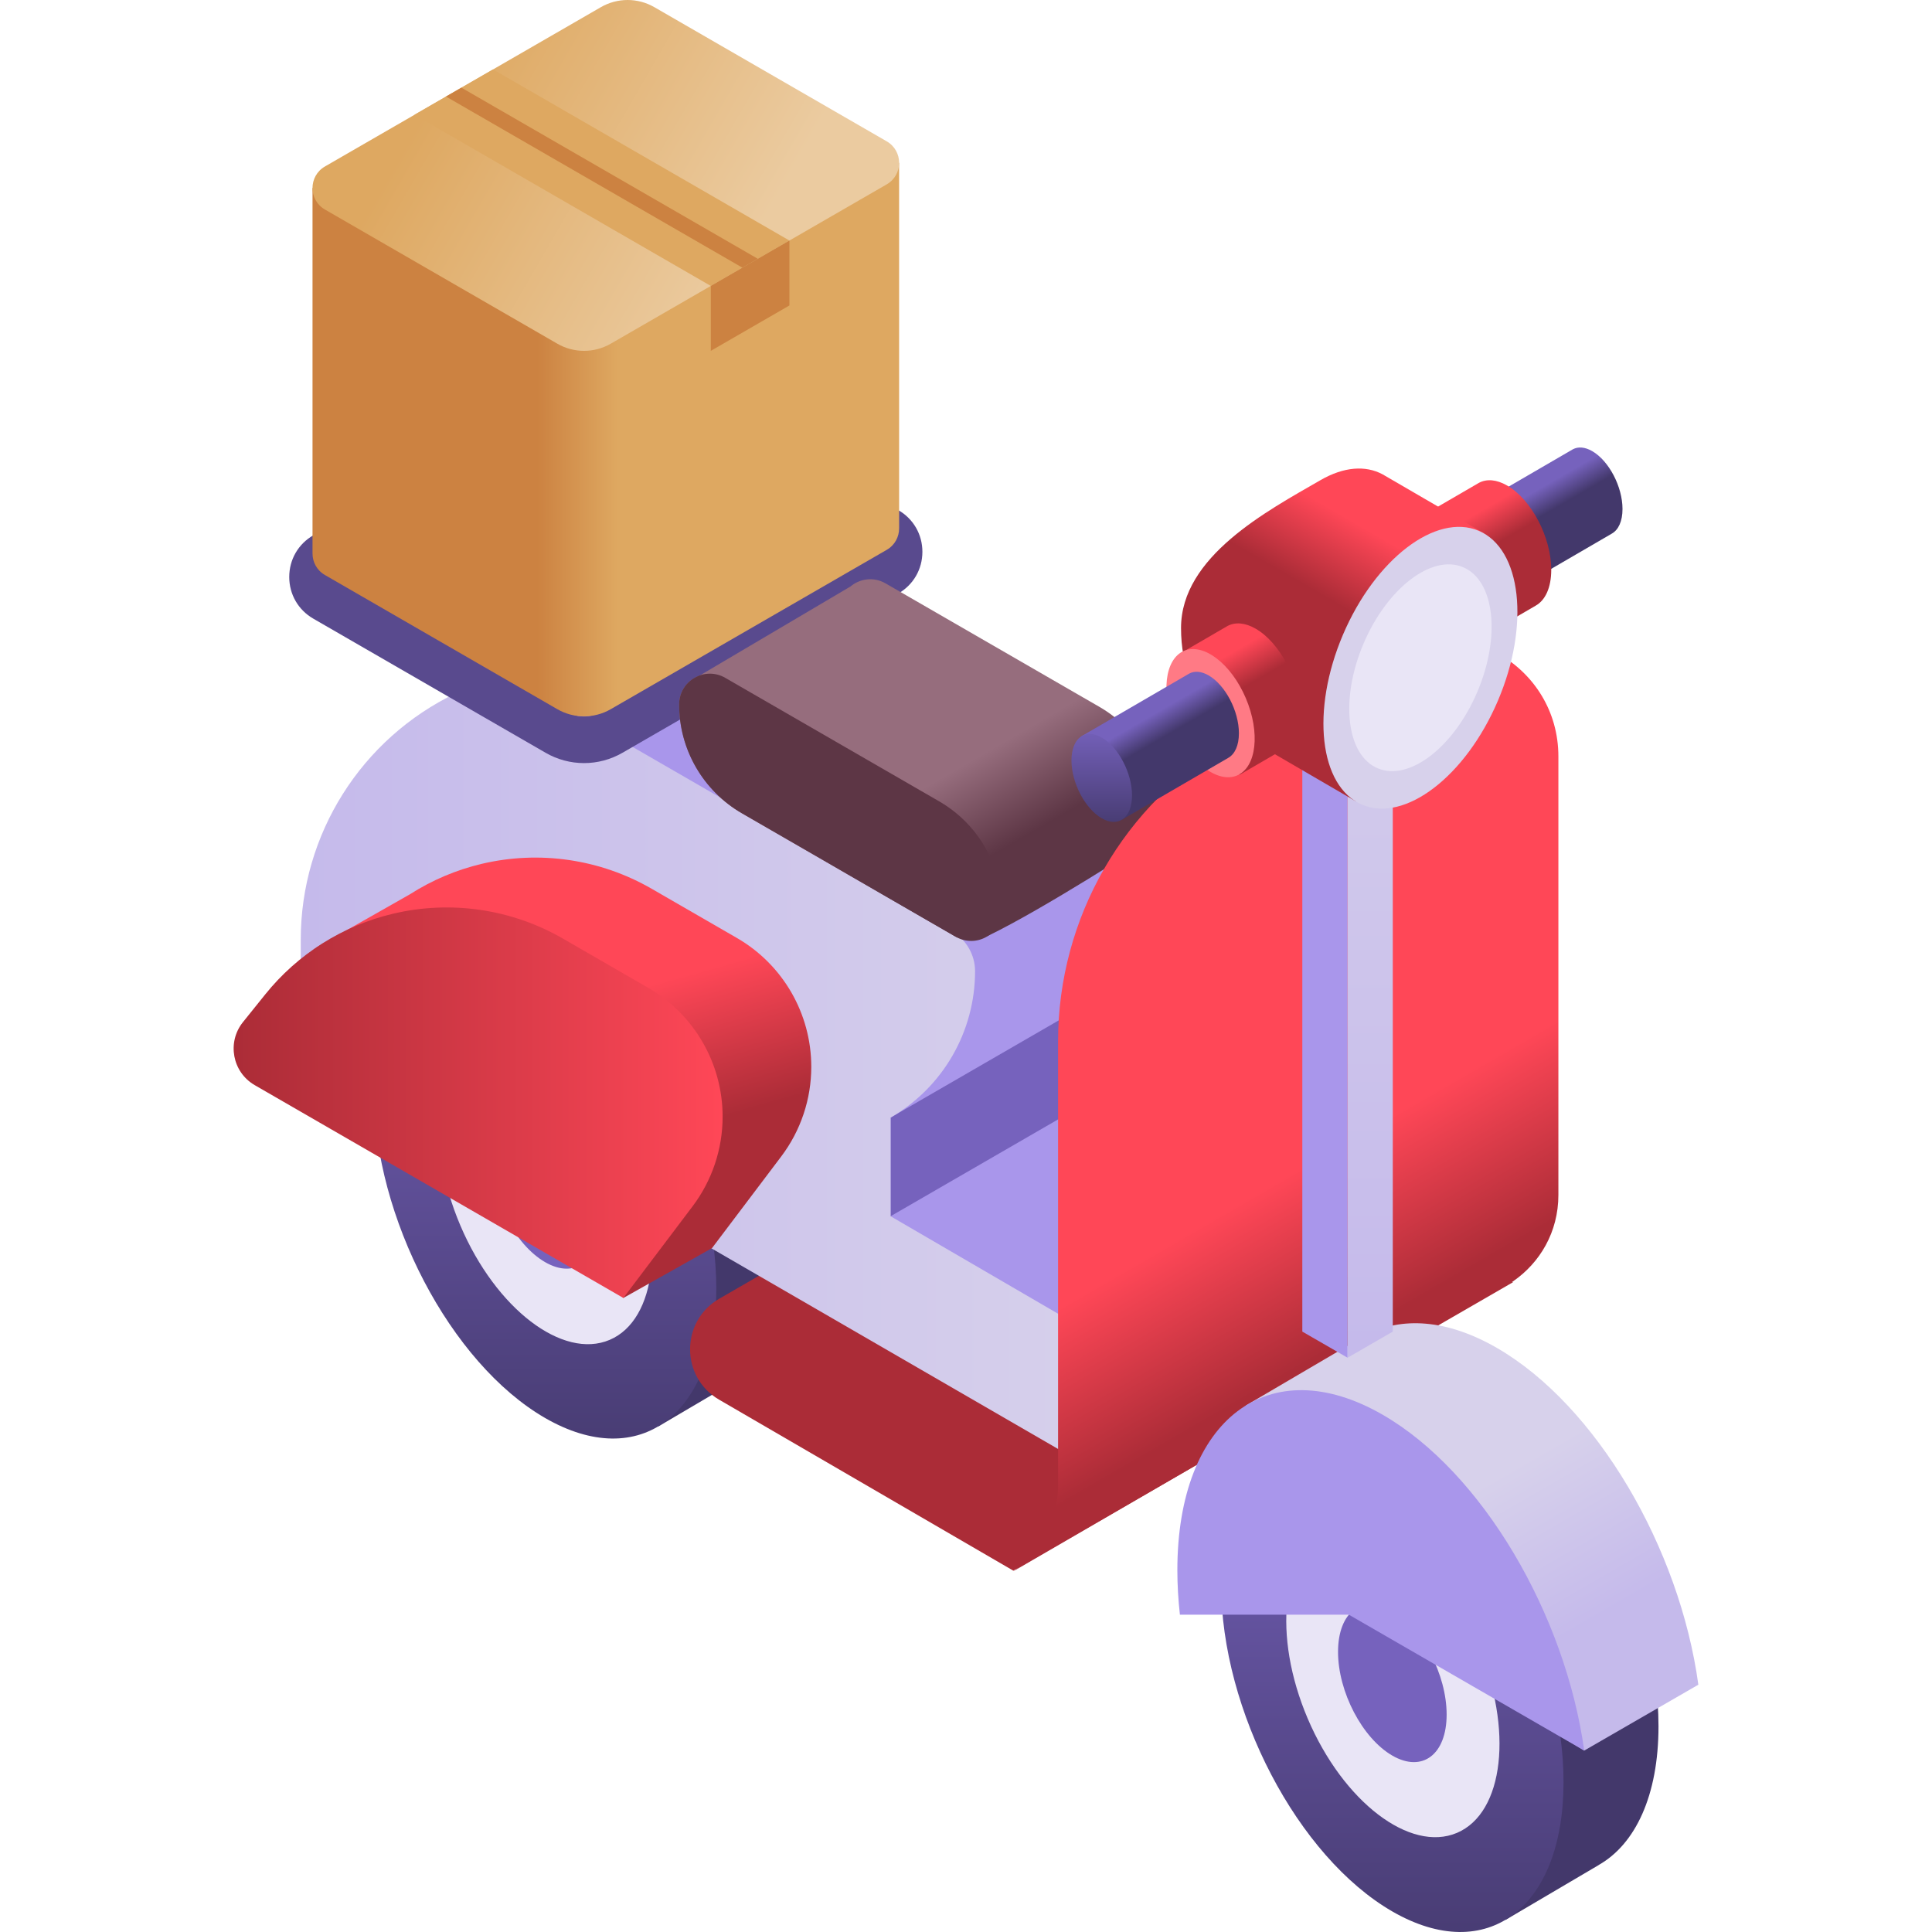
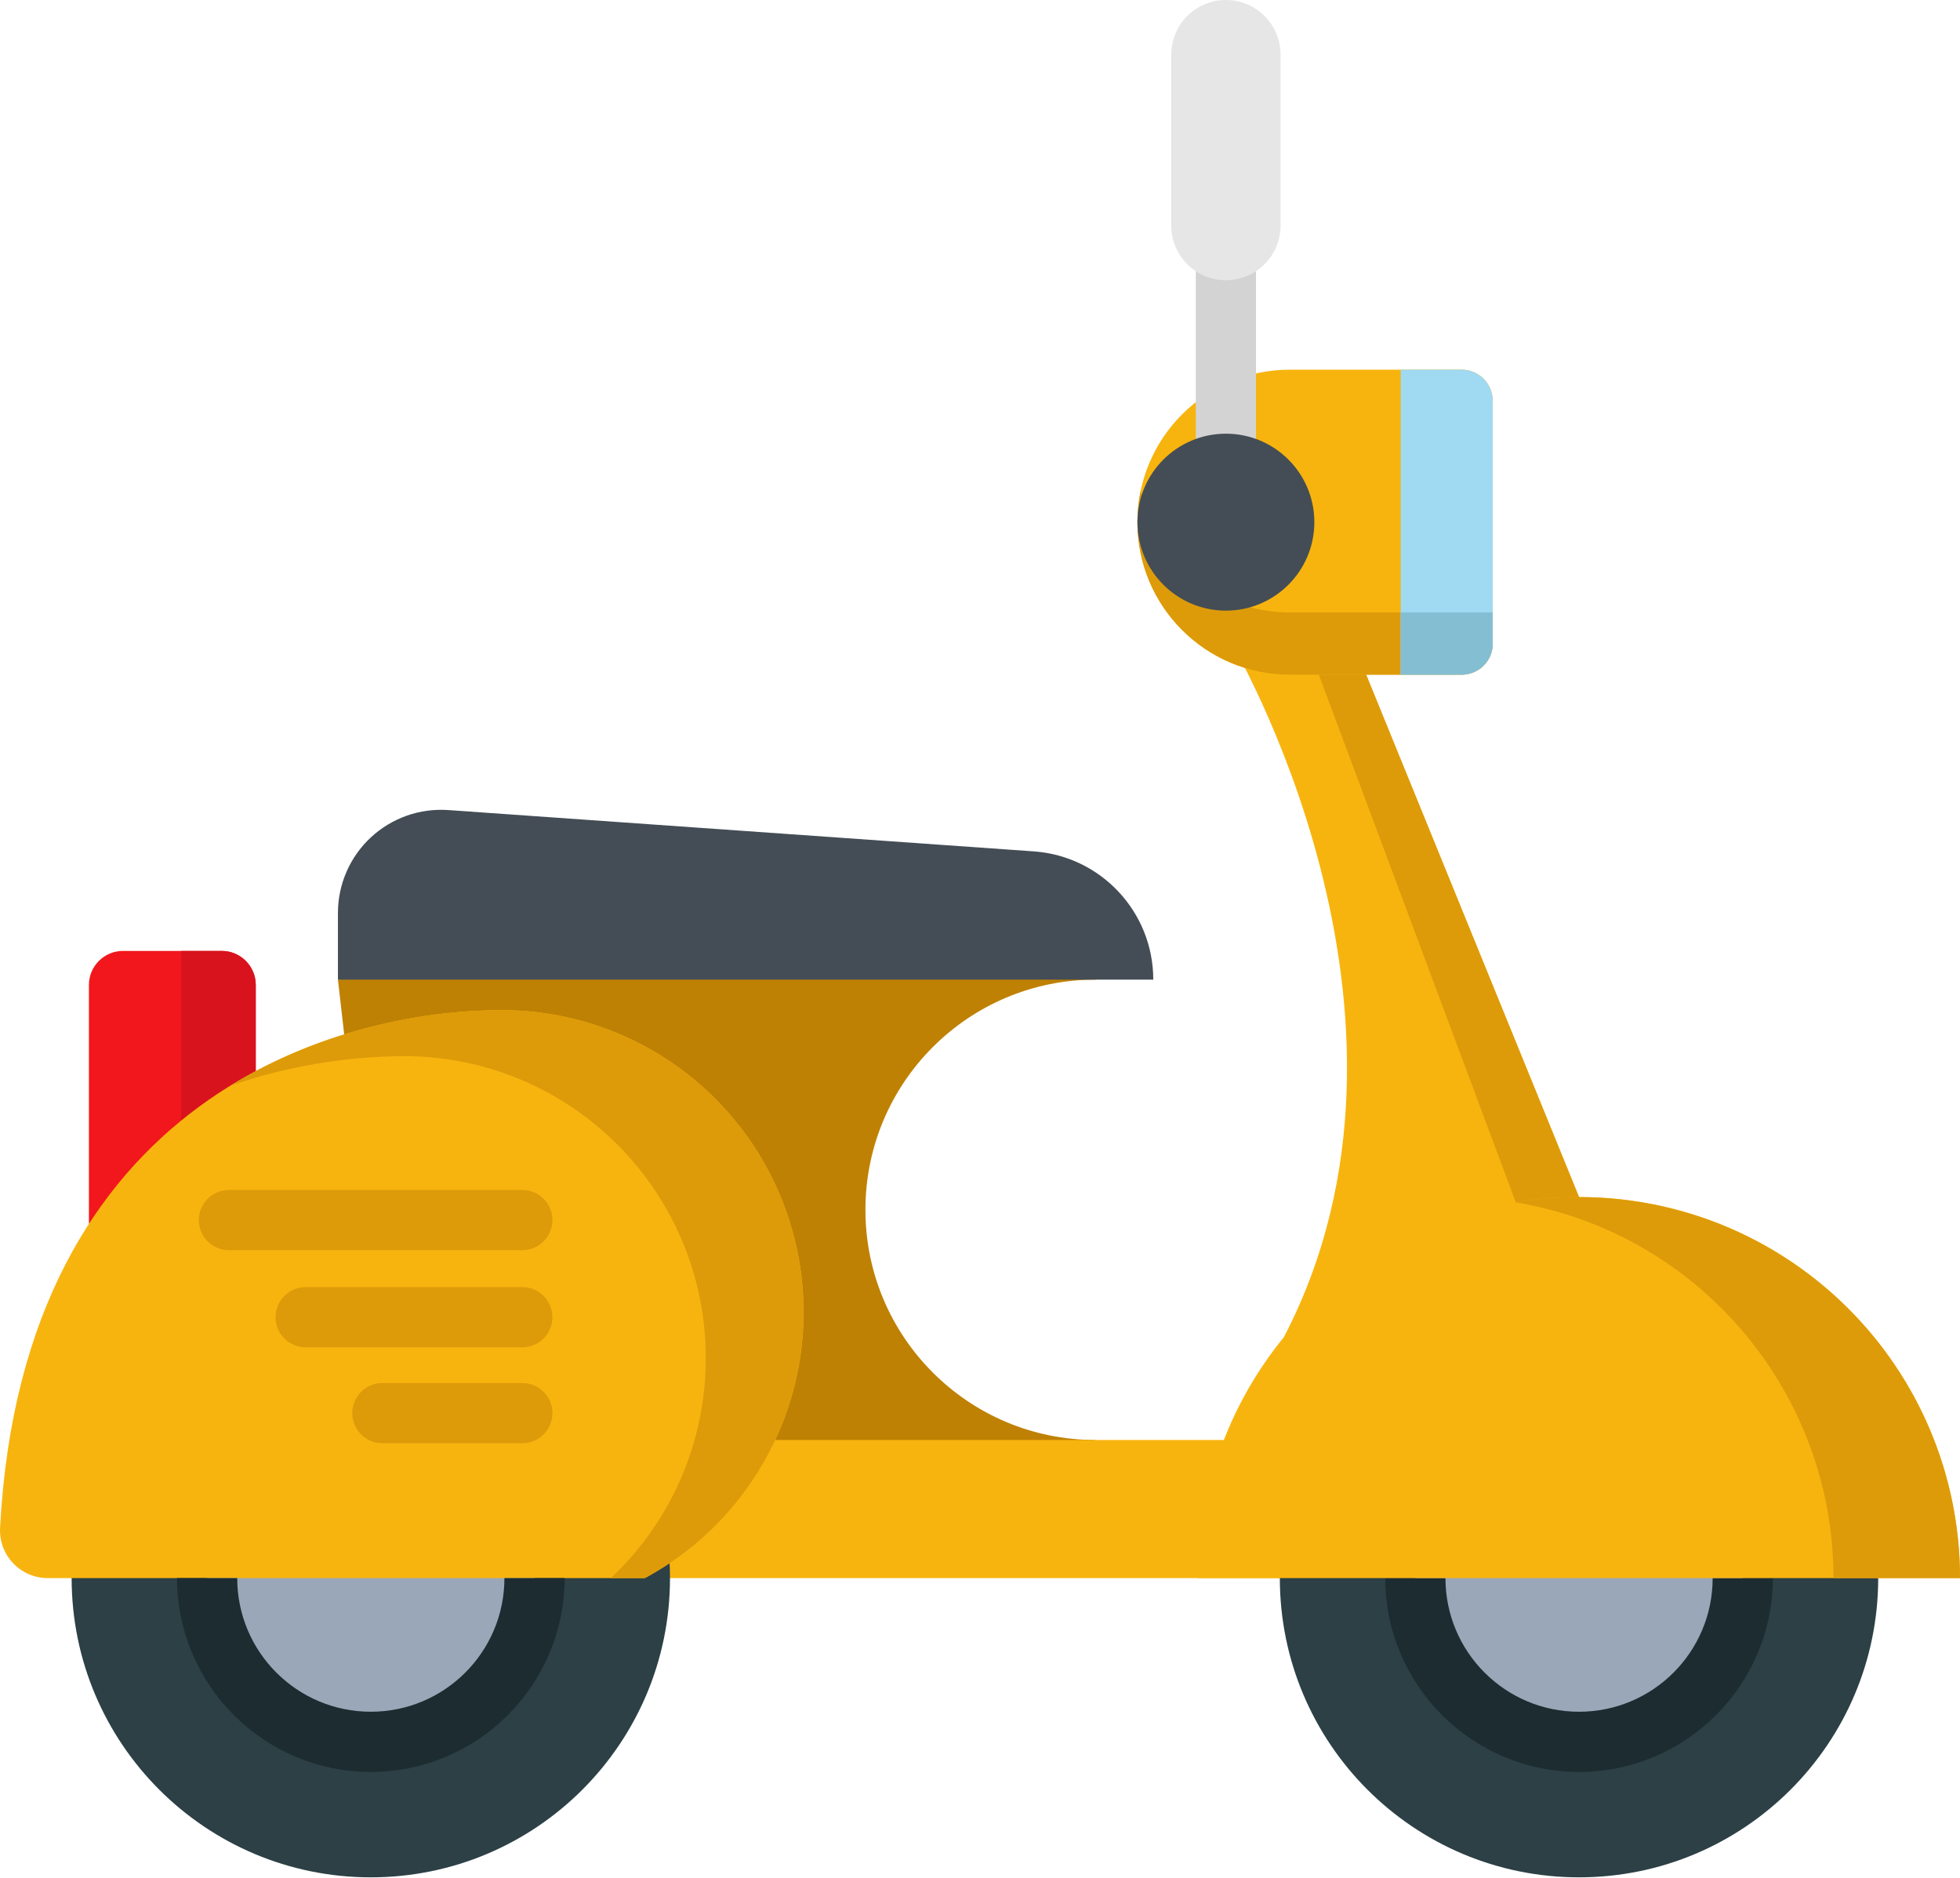
- <svg xmlns="http://www.w3.org/2000/svg" xmlns:xlink="http://www.w3.org/1999/xlink" id="Capa_1" enable-background="new 0 0 512 512" height="512" viewBox="0 0 512 512" width="512">
-   <linearGradient id="lg1">
-     <stop offset="0" stop-color="#43386b" />
-     <stop offset="1" stop-color="#7662bd" />
-   </linearGradient>
-   <linearGradient id="SVGID_1_" gradientTransform="matrix(-1 0 0 1 377.017 0)" gradientUnits="userSpaceOnUse" x1="208.055" x2="226.729" xlink:href="#lg1" y1="293.923" y2="261.578" />
-   <linearGradient id="SVGID_2_" gradientUnits="userSpaceOnUse" x1="144.462" x2="144.462" xlink:href="#lg1" y1="399.843" y2="236.152" />
-   <linearGradient id="lg2">
-     <stop offset="0" stop-color="#c5baeb" />
-     <stop offset="1" stop-color="#d7d1eb" />
-   </linearGradient>
-   <linearGradient id="SVGID_3_" gradientUnits="userSpaceOnUse" x1="79.701" x2="300.995" xlink:href="#lg2" y1="288.547" y2="288.547" />
-   <linearGradient id="SVGID_4_" gradientUnits="userSpaceOnUse" x1="142.35" x2="163.704" y1="116.497" y2="116.497">
-     <stop offset="0" stop-color="#cc8241" />
-     <stop offset="1" stop-color="#dea861" />
-   </linearGradient>
-   <linearGradient id="SVGID_5_" gradientUnits="userSpaceOnUse" x1="117.269" x2="197.242" y1="21.504" y2="67.676">
-     <stop offset="0" stop-color="#dea861" />
-     <stop offset="1" stop-color="#ebcba0" />
-   </linearGradient>
-   <linearGradient id="SVGID_6_" gradientUnits="userSpaceOnUse" x1="259.682" x2="247.411" y1="228.609" y2="207.355">
-     <stop offset="0" stop-color="#5d3645" />
-     <stop offset="1" stop-color="#966d7d" />
-   </linearGradient>
-   <linearGradient id="lg3">
-     <stop offset="0" stop-color="#ab2c37" />
-     <stop offset="1" stop-color="#ff4757" />
-   </linearGradient>
-   <linearGradient id="SVGID_7_" gradientUnits="userSpaceOnUse" x1="366.924" x2="344.013" xlink:href="#lg3" y1="349.503" y2="309.82" />
-   <linearGradient id="SVGID_8_" gradientTransform="matrix(-1 0 0 1 377.017 0)" gradientUnits="userSpaceOnUse" x1="-16.467" x2="2.207" xlink:href="#lg1" y1="424.694" y2="392.349" />
-   <linearGradient id="SVGID_9_" gradientUnits="userSpaceOnUse" x1="368.984" x2="368.984" xlink:href="#lg1" y1="530.614" y2="366.923" />
-   <linearGradient id="SVGID_10_" gradientUnits="userSpaceOnUse" x1="404.508" x2="381.55" xlink:href="#lg2" y1="439.75" y2="399.987" />
-   <linearGradient id="SVGID_11_" gradientUnits="userSpaceOnUse" x1="156.815" x2="146.123" xlink:href="#lg3" y1="306.034" y2="268.203" />
-   <linearGradient id="SVGID_12_" gradientUnits="userSpaceOnUse" x1="61.92" x2="191.503" xlink:href="#lg3" y1="292.231" y2="292.231" />
-   <linearGradient id="SVGID_13_" gradientUnits="userSpaceOnUse" x1="363.11" x2="363.11" xlink:href="#lg2" y1="357.669" y2="125.364" />
-   <linearGradient id="SVGID_14_" gradientTransform="matrix(-1 0 0 1 351.877 0)" gradientUnits="userSpaceOnUse" x1="-58.023" x2="-54.711" xlink:href="#lg1" y1="136.012" y2="130.277" />
-   <linearGradient id="SVGID_15_" gradientUnits="userSpaceOnUse" x1="393.632" x2="393.632" xlink:href="#lg1" y1="161.677" y2="132.719" />
-   <linearGradient id="SVGID_16_" gradientTransform="matrix(-1 0 0 1 351.877 0)" gradientUnits="userSpaceOnUse" x1="-44.607" x2="-39.797" xlink:href="#lg3" y1="144.138" y2="135.807" />
-   <linearGradient id="SVGID_17_" gradientUnits="userSpaceOnUse" x1="351.991" x2="362.563" xlink:href="#lg3" y1="158.724" y2="140.413" />
-   <linearGradient id="SVGID_18_" gradientTransform="matrix(-1 0 0 1 351.877 0)" gradientUnits="userSpaceOnUse" x1="22.036" x2="26.846" xlink:href="#lg3" y1="182.079" y2="173.748" />
-   <linearGradient id="SVGID_19_" gradientTransform="matrix(-1 0 0 1 351.877 0)" gradientUnits="userSpaceOnUse" x1="43.635" x2="46.946" xlink:href="#lg1" y1="195.446" y2="189.711" />
-   <linearGradient id="SVGID_20_" gradientUnits="userSpaceOnUse" x1="291.975" x2="291.975" xlink:href="#lg1" y1="221.111" y2="192.153" />
-   <g>
-     <g>
-       <path d="m114.24 252.741 26.427-15.507.001.003c7.858-4.164 17.951-3.571 28.963 2.787 25.055 14.466 45.366 53.274 45.366 86.682 0 18.366-6.148 31.259-15.839 36.758l.007.015-24.709 14.548z" fill="url(#SVGID_1_)" />
-       <path d="m99.095 289.104c0-33.407 20.311-48.762 45.367-34.297 25.055 14.466 45.367 53.274 45.367 86.682 0 33.407-20.311 48.762-45.367 34.296-25.055-14.466-45.367-53.274-45.367-86.681z" fill="url(#SVGID_2_)" />
-       <ellipse cx="144.462" cy="315.296" fill="#e9e5f6" rx="24.532" ry="43.363" transform="matrix(.92 -.392 .392 .92 -111.92 81.738)" />
-       <path d="m130.072 306.988c0-10.597 6.443-15.467 14.39-10.879 7.947 4.589 14.39 16.898 14.39 27.495 0 10.596-6.443 15.467-14.39 10.878-7.947-4.588-14.39-16.897-14.39-27.494z" fill="#7662bd" />
-     </g>
-     <path d="m268.549 416.248-77.938-45.296c-10.308-5.951-10.308-20.83 0-26.781l90.172-52.061c11.78-6.801 26.293-6.801 38.073 0l82.094 47.695z" fill="#ab2c37" />
-     <path d="m290.651 290.726v-26.143c13.853-7.998 22.387-22.778 22.387-38.774 0-4.368-2.331-8.404-6.113-10.588l-107.789-62.232c-7.228-4.173-16.047-4.516-23.578-.919-3.375 1.612-6.571 3.482-9.6 5.549l-45.036 26.04 115.094 138.656 64.98 73.594 54.636-31.589v-35.765z" fill="#a996eb" />
-     <path d="m290.651 264.583-54.636 31.589v26.143l54.636-31.589z" fill="#7662bd" />
-     <path d="m300.995 395.91-221.294-128.077v-18.801c0-27.912 16.034-53.342 41.22-65.373 7.531-3.597 16.35-3.253 23.578.919l107.789 62.232c3.783 2.184 6.113 6.22 6.113 10.588 0 15.996-8.533 30.776-22.386 38.774v26.143l64.98 37.829z" fill="url(#SVGID_3_)" />
-     <g>
-       <g>
-         <path d="m154.776 202.229c-3.563 0-7.077-.941-10.163-2.723l-61.583-35.555c-3.994-2.306-6.379-6.436-6.379-11.048s2.385-8.742 6.379-11.048l73.13-42.221c6.171-3.561 14.153-3.562 20.323 0l61.583 35.555c3.995 2.306 6.379 6.437 6.379 11.049-.001 4.612-2.385 8.741-6.379 11.047l-73.128 42.221c-3.086 1.782-6.6 2.723-10.162 2.723zm11.545-92.981c-1.4 0-2.78.37-3.993 1.07l-73.13 42.221c-.083.048-.211.122-.211.364 0 .243.128.316.211.364l61.583 35.555c2.425 1.399 5.561 1.4 7.988 0l73.128-42.221c.083-.048.211-.122.211-.364 0-.243-.128-.317-.211-.365l-61.583-35.555c-1.212-.699-2.593-1.069-3.993-1.069z" fill="#594a8e" />
-       </g>
-       <path d="m238.276 140.013v-96.856l-155.456 6.667v96.856c0 2.219 1.098 4.439 3.294 5.707l61.583 35.555c4.38 2.529 9.776 2.529 14.156 0l73.129-42.221c2.196-1.269 3.294-3.489 3.294-5.708z" fill="url(#SVGID_4_)" />
-       <path d="m86.115 44.117 73.129-42.221c4.38-2.529 9.776-2.529 14.156 0l61.583 35.555c4.393 2.536 4.393 8.876 0 11.412l-73.129 42.221c-4.38 2.529-9.776 2.529-14.156 0l-61.583-35.554c-4.393-2.536-4.393-8.876 0-11.413z" fill="url(#SVGID_5_)" />
-       <path d="m109.826 30.428 78.544 45.347 20.835-12.029-78.544-45.347z" fill="#dea861" />
-       <g fill="#cc8241">
-         <path d="m122.279 23.232 78.544 45.347-4.082 2.356-78.543-45.347z" />
-         <path d="m188.37 75.775v17.206l20.835-12.029v-17.206z" />
-       </g>
-     </g>
-     <g>
-       <path d="m308.004 216.17c0-11.902-6.35-22.899-16.656-28.85l-56.669-32.718c-3.221-1.859-6.908-1.226-9.386.895l-.012-.01-39.828 23.521c-1.023.36-1.967.916-2.776 1.639l-.046.027.007.006c-1.604 1.453-2.662 3.545-2.662 6.011 0 11.902 6.35 22.899 16.657 28.85l56.669 32.718c1.324.764 7.089.437 8.595-.29 14.778-7.136 41.606-24.53 41.606-24.53.282-.142.555-.3.82-.473l.161-.093-.009-.008c2.082-1.432 3.529-3.808 3.529-6.695z" fill="url(#SVGID_6_)" />
-       <path d="m253.303 248.259-56.669-32.718c-10.307-5.951-16.657-16.948-16.657-28.85 0-6.273 6.79-10.193 12.223-7.057l56.669 32.718c10.307 5.951 16.656 16.948 16.656 28.85 0 6.273-6.79 10.194-12.222 7.057z" fill="#5d3645" />
-     </g>
-     <path d="m366.026 173.436-39.927 23.17c-28.289 16.417-45.7 46.651-45.7 79.359v117.646c0 9.779-4.836 17.875-11.851 22.782l132.43-76.831c7.102-4.895 12.011-13.041 12.011-22.895v-116.187c0-24.101-26.117-39.141-46.963-27.044z" fill="url(#SVGID_7_)" />
-     <g>
-       <path d="m338.762 383.512 26.427-15.507.001.003c7.858-4.164 17.951-3.571 28.963 2.787 25.055 14.466 45.366 53.274 45.366 86.682 0 18.367-6.147 31.259-15.839 36.758l.007.015-24.709 14.548z" fill="url(#SVGID_8_)" />
-       <path d="m323.617 419.874c0-33.407 20.311-48.762 45.367-34.297 25.055 14.466 45.367 53.274 45.367 86.682 0 33.407-20.311 48.762-45.367 34.296-25.055-14.465-45.367-53.273-45.367-86.681z" fill="url(#SVGID_9_)" />
-       <ellipse cx="368.984" cy="446.067" fill="#e9e5f6" rx="24.532" ry="43.363" transform="matrix(.92 -.392 .392 .92 -145.196 180.09)" />
-       <path d="m354.594 437.759c0-10.596 6.443-15.467 14.39-10.879 7.947 4.589 14.39 16.898 14.39 27.495s-6.443 15.467-14.39 10.879c-7.947-4.589-14.39-16.899-14.39-27.495z" fill="#7662bd" />
-     </g>
-     <path d="m396.673 357.201c-13.218-7.631-25.332-8.343-34.764-3.345l-.001-.004-31.719 18.613 6.127 12.747c-1.245 5.376-1.922 11.392-1.922 18.012 0 2.663.115 5.355.324 8.065l85.117 52.633 30.244-17.46c-4.945-36.165-26.972-74-53.406-89.261z" fill="url(#SVGID_10_)" />
-     <path d="m357.467 427.913 62.368 36.009c-5.022-36.079-27.007-73.756-53.372-88.978-30.073-17.362-54.452 1.068-54.452 41.165 0 3.885.234 7.83.675 11.804z" fill="#a996eb" />
-     <path d="m195.286 248.573-22.583-13.039c-13.611-7.858-29.709-10.225-45.006-6.614-6.811 1.607-13.245 4.354-19.06 8.073l-24.931 14.16 4.909 5.591-8.914 11.089 37.817 21.833 47.679 54.308 23.495-13.216 18.341-24.283c5.169-6.843 7.965-15.185 7.965-23.761v-.001c-.001-14.083-7.515-27.097-19.712-34.14z" fill="url(#SVGID_11_)" />
-     <path d="m165.196 343.974 18.341-24.283c5.169-6.843 7.965-15.185 7.965-23.761 0-14.085-7.514-27.099-19.712-34.141l-22.583-13.038c-13.611-7.858-29.709-10.225-45.006-6.615-13.369 3.155-25.302 10.681-33.908 21.387l-5.902 7.342c-4.303 5.353-2.819 13.283 3.129 16.717z" fill="url(#SVGID_12_)" />
-     <path d="m345.126 352.885v-167.321l11.993 6.924v167.321z" fill="#a996eb" />
-     <path d="m357.119 192.488 11.982-6.918v167.321l-11.982 6.918z" fill="url(#SVGID_13_)" />
-     <g>
-       <g>
-         <path d="m388.285 135.654 28.545-16.593v.001c1.39-.737 3.176-.632 5.124.493 4.432 2.559 8.026 9.425 8.026 15.335 0 3.249-1.087 5.53-2.802 6.503l.001.003-28.241 16.423z" fill="url(#SVGID_14_)" />
-         <path d="m385.606 142.087c0-5.91 3.593-8.626 8.026-6.067 4.432 2.559 8.026 9.425 8.026 15.335s-3.593 8.626-8.026 6.067c-4.433-2.56-8.026-9.425-8.026-15.335z" fill="url(#SVGID_15_)" />
-       </g>
-       <g>
-         <path d="m379.631 135.105 12.313-7.154v.001c2.025-1.073 4.626-.92 7.463.718 6.456 3.727 11.69 13.727 11.69 22.336 0 4.733-1.584 8.055-4.081 9.471l.002.004-11.87 6.907z" fill="url(#SVGID_16_)" />
-       </g>
-       <g>
-         <path d="m393.402 141.393-27.063-15.725-.001.002c-4.45-2.358-10.167-2.022-16.404 1.579-14.19 8.193-36.946 20.244-36.946 39.165 0 10.402 3.482 17.704 8.971 20.818l11.248 9.937 26.09 15.182z" fill="url(#SVGID_17_)" />
-         <ellipse cx="376.285" cy="176.822" fill="#d7d1eb" rx="39.445" ry="22.316" transform="matrix(.392 -.92 .92 .392 66.246 453.828)" />
-         <ellipse cx="376.285" cy="176.822" fill="#e9e5f6" rx="28.947" ry="16.377" transform="matrix(.392 -.92 .92 .392 66.247 453.829)" />
-       </g>
-       <g>
-         <path d="m312.989 173.046 12.313-7.154v.001c2.025-1.073 4.625-.92 7.463.718 6.456 3.727 11.69 13.727 11.69 22.336 0 4.733-1.584 8.055-4.081 9.471l.002.004-11.87 6.907z" fill="url(#SVGID_18_)" />
-         <ellipse cx="320.776" cy="189.165" fill="#ff7a85" rx="10.153" ry="17.946" transform="matrix(.92 -.392 .392 .92 -48.456 140.706)" />
-       </g>
-       <g>
-         <path d="m286.628 195.088 28.545-16.592v.001c1.39-.737 3.176-.632 5.124.493 4.432 2.559 8.026 9.425 8.026 15.335 0 3.249-1.087 5.53-2.802 6.503l.001.003-28.241 16.423z" fill="url(#SVGID_19_)" />
-         <path d="m283.948 201.521c0-5.91 3.593-8.626 8.026-6.067 4.432 2.559 8.026 9.425 8.026 15.335s-3.593 8.626-8.026 6.067c-4.432-2.56-8.026-9.425-8.026-15.335z" fill="url(#SVGID_20_)" />
-       </g>
-     </g>
+ <svg xmlns="http://www.w3.org/2000/svg" id="scooter" width="511.999" height="490.321" viewBox="0 0 511.999 490.321">
+   <path id="Path_19" data-name="Path 19" d="M113.521,360.094,164.683,335.8l25.952-12.314L135.024,187.048l-35.51-8.878S157.559,275.556,113.521,360.094Z" transform="translate(221.85 -10.839)" fill="#f8b40e" />
+   <path id="Path_20" data-name="Path 20" d="M445.187,330.5V268.1a8.9,8.9,0,0,1,8.9-8.9h25.78a8.9,8.9,0,0,1,8.9,8.9v22.49" transform="translate(-421.961 -10.839)" fill="#f2171c" />
+   <path id="Path_21" data-name="Path 21" d="M445.185,330.5v-71.3h10.57a8.9,8.9,0,0,1,8.9,8.9v22.49" transform="translate(-397.844 -10.839)" fill="#d8131e" />
+   <path id="Path_22" data-name="Path 22" d="M423.723,266.7a60.117,60.117,0,0,0,0,120.234l-42.032,22.542L240.415,394.449,225.812,266.7l190.446-15.029" transform="translate(-137.536 -10.839)" fill="#bf8104" />
+   <path id="Path_23" data-name="Path 23" d="M206.771,107.392H161.887a39.827,39.827,0,0,0-39.827,39.827h0a39.827,39.827,0,0,0,39.827,39.827h44.884a8.1,8.1,0,0,0,8.1-8.1V115.492A8.1,8.1,0,0,0,206.771,107.392Z" transform="translate(175.065 -10.839)" fill="#f8b40e" />
+   <path id="Path_24" data-name="Path 24" d="M161.887,170.8h52.987v8.149a8.1,8.1,0,0,1-8.1,8.1H161.887a39.827,39.827,0,0,1-39.827-39.827h0a39.99,39.99,0,0,1,.832-8.126A39.839,39.839,0,0,0,161.887,170.8Z" transform="translate(175.065 -10.839)" fill="#dd9b0a" />
+   <path id="Path_25" data-name="Path 25" d="M143.1,423.01H356.518V386.938H172.681" transform="translate(12.38 -10.839)" fill="#f8b40e" />
+   <circle id="Ellipse_5" data-name="Ellipse 5" cx="78.153" cy="78.153" r="78.153" transform="translate(18.713 334.015)" fill="#2c4046" />
+   <path id="Path_26" data-name="Path 26" d="M99.514,187.049,164.4,360.827l3.1-37.335L111.889,187.049Z" transform="translate(244.985 -10.839)" fill="#dd9b0a" />
+   <circle id="Ellipse_6" data-name="Ellipse 6" cx="42.763" cy="42.763" r="42.763" transform="translate(54.103 369.405)" fill="#9aa7b8" />
+   <circle id="Ellipse_7" data-name="Ellipse 7" cx="78.153" cy="78.153" r="78.153" transform="translate(334.325 334.015)" fill="#2c4046" />
+   <circle id="Ellipse_8" data-name="Ellipse 8" cx="42.763" cy="42.763" r="42.763" transform="translate(369.715 369.405)" fill="#9aa7b8" />
+   <path id="Path_27" data-name="Path 27" d="M99.515,473.63a50.682,50.682,0,0,0,50.629-50.619H134.417a34.9,34.9,0,0,1-69.8,0H48.885A50.682,50.682,0,0,0,99.515,473.63Z" transform="translate(312.97 -10.839)" fill="#1d2c30" />
+   <path id="Path_28" data-name="Path 28" d="M470.532,423.007a78.894,78.894,0,0,0-37.423-148.346c-42.056,0-125.023,22.236-131,135.166a12.476,12.476,0,0,0,12.43,13.181h156Z" transform="translate(-302.087 -10.839)" fill="#f8b40e" />
+   <path id="Path_29" data-name="Path 29" d="M426.3,365.575a78.861,78.861,0,0,0-78.89-78.89,141.79,141.79,0,0,0-45.323,7.724c24.748-15.239,51.951-19.748,70.873-19.748a78.9,78.9,0,0,1,37.423,148.347H401.5A78.652,78.652,0,0,0,426.3,365.575Z" transform="translate(-241.938 -10.839)" fill="#dd9b0a" />
+   <path id="Path_30" data-name="Path 30" d="M0,423.007a99.516,99.516,0,0,1,199.033,0Z" transform="translate(312.966 -10.839)" fill="#f8b40e" />
+   <path id="Path_31" data-name="Path 31" d="M0,324.866a99.56,99.56,0,0,1,116.044,98.141H82.99A99.537,99.537,0,0,0,0,324.866Z" transform="translate(395.955 -10.839)" fill="#dd9b0a" />
+   <path id="Path_32" data-name="Path 32" d="M415.132,473.635a50.684,50.684,0,0,0,50.627-50.627H450.032a34.9,34.9,0,1,1-69.8,0H364.505A50.685,50.685,0,0,0,415.132,473.635Z" transform="translate(-318.265 -10.839)" fill="#1d2c30" />
+   <path id="Path_33" data-name="Path 33" d="M122.06,107.392H138a8.1,8.1,0,0,1,8.1,8.1v63.451a8.1,8.1,0,0,1-8.1,8.1H122.06Z" transform="translate(243.832 -10.839)" fill="#a0d9f2" />
+   <path id="Path_34" data-name="Path 34" d="M122.06,170.8h24.047v8.149a8.1,8.1,0,0,1-8.1,8.1H122.06Z" transform="translate(243.832 -10.839)" fill="#84bed3" />
+   <path id="Path_35" data-name="Path 35" d="M239.567,222.411,392.5,233.2a33.582,33.582,0,0,1,31.218,33.5H210.732V249.284A26.937,26.937,0,0,1,239.567,222.411Z" transform="translate(-122.455 -10.839)" fill="#444d56" />
+   <rect id="Rectangle_3" data-name="Rectangle 3" width="15.727" height="77.22" transform="translate(312.369 54.617)" fill="#d3d3d3" />
+   <g id="Group_15" data-name="Group 15" transform="translate(51.932 310.794)">
+     <path id="Path_36" data-name="Path 36" d="M375.554,337.361H452.2a7.864,7.864,0,1,0,0-15.728H375.554a7.864,7.864,0,1,0,0,15.728Z" transform="translate(-367.69 -321.633)" fill="#dd9b0a" />
+     <path id="Path_37" data-name="Path 37" d="M375.554,362.73h56.608a7.864,7.864,0,1,0,0-15.728H375.554a7.864,7.864,0,0,0,0,15.728Z" transform="translate(-347.649 -321.633)" fill="#dd9b0a" />
+     <path id="Path_38" data-name="Path 38" d="M375.554,387.781h36.567a7.864,7.864,0,0,0,0-15.728H375.554a7.864,7.864,0,1,0,0,15.728Z" transform="translate(-327.608 -321.633)" fill="#dd9b0a" />
  </g>
+   <circle id="Ellipse_9" data-name="Ellipse 9" cx="23.108" cy="23.108" r="23.108" transform="translate(297.125 113.269)" fill="#444d56" />
+   <path id="Path_39" data-name="Path 39" d="M191.763,84.029h0a14.278,14.278,0,0,0,14.278-14.278V25.117a14.278,14.278,0,0,0-14.278-14.278h0a14.278,14.278,0,0,0-14.278,14.278V69.75A14.278,14.278,0,0,0,191.763,84.029Z" transform="translate(128.473 -10.839)" fill="#e6e6e6" />
</svg>
